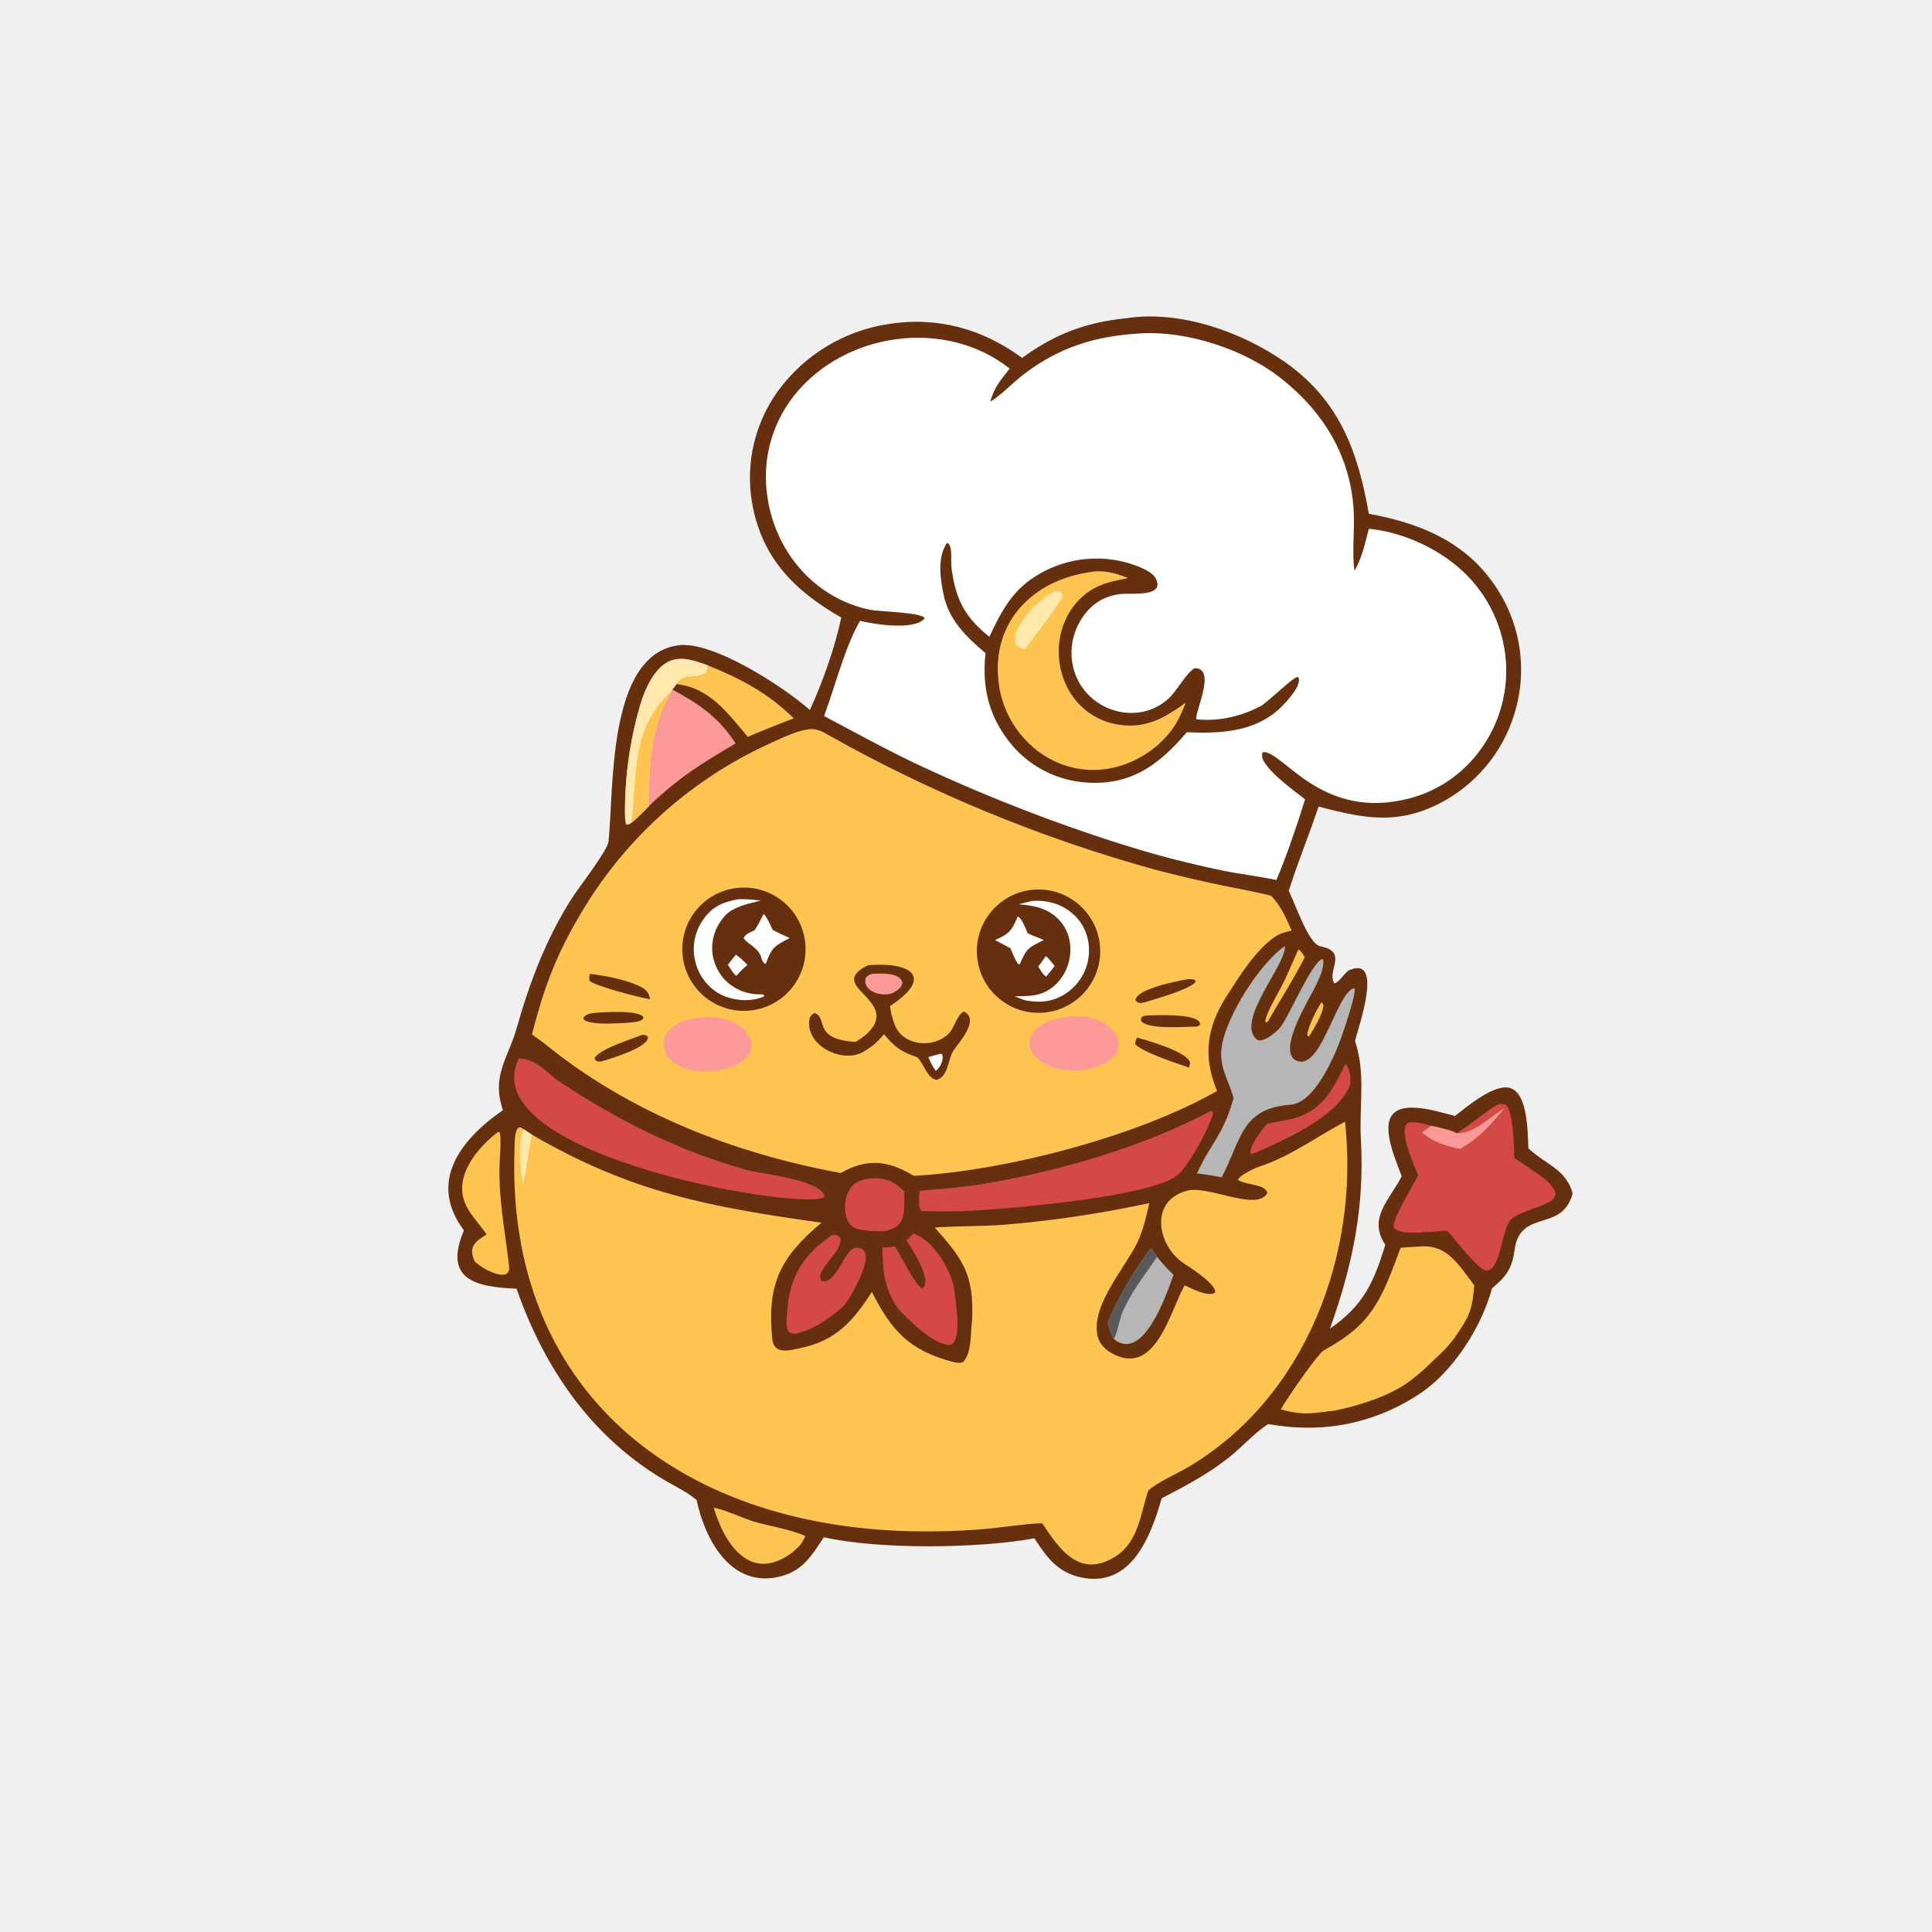
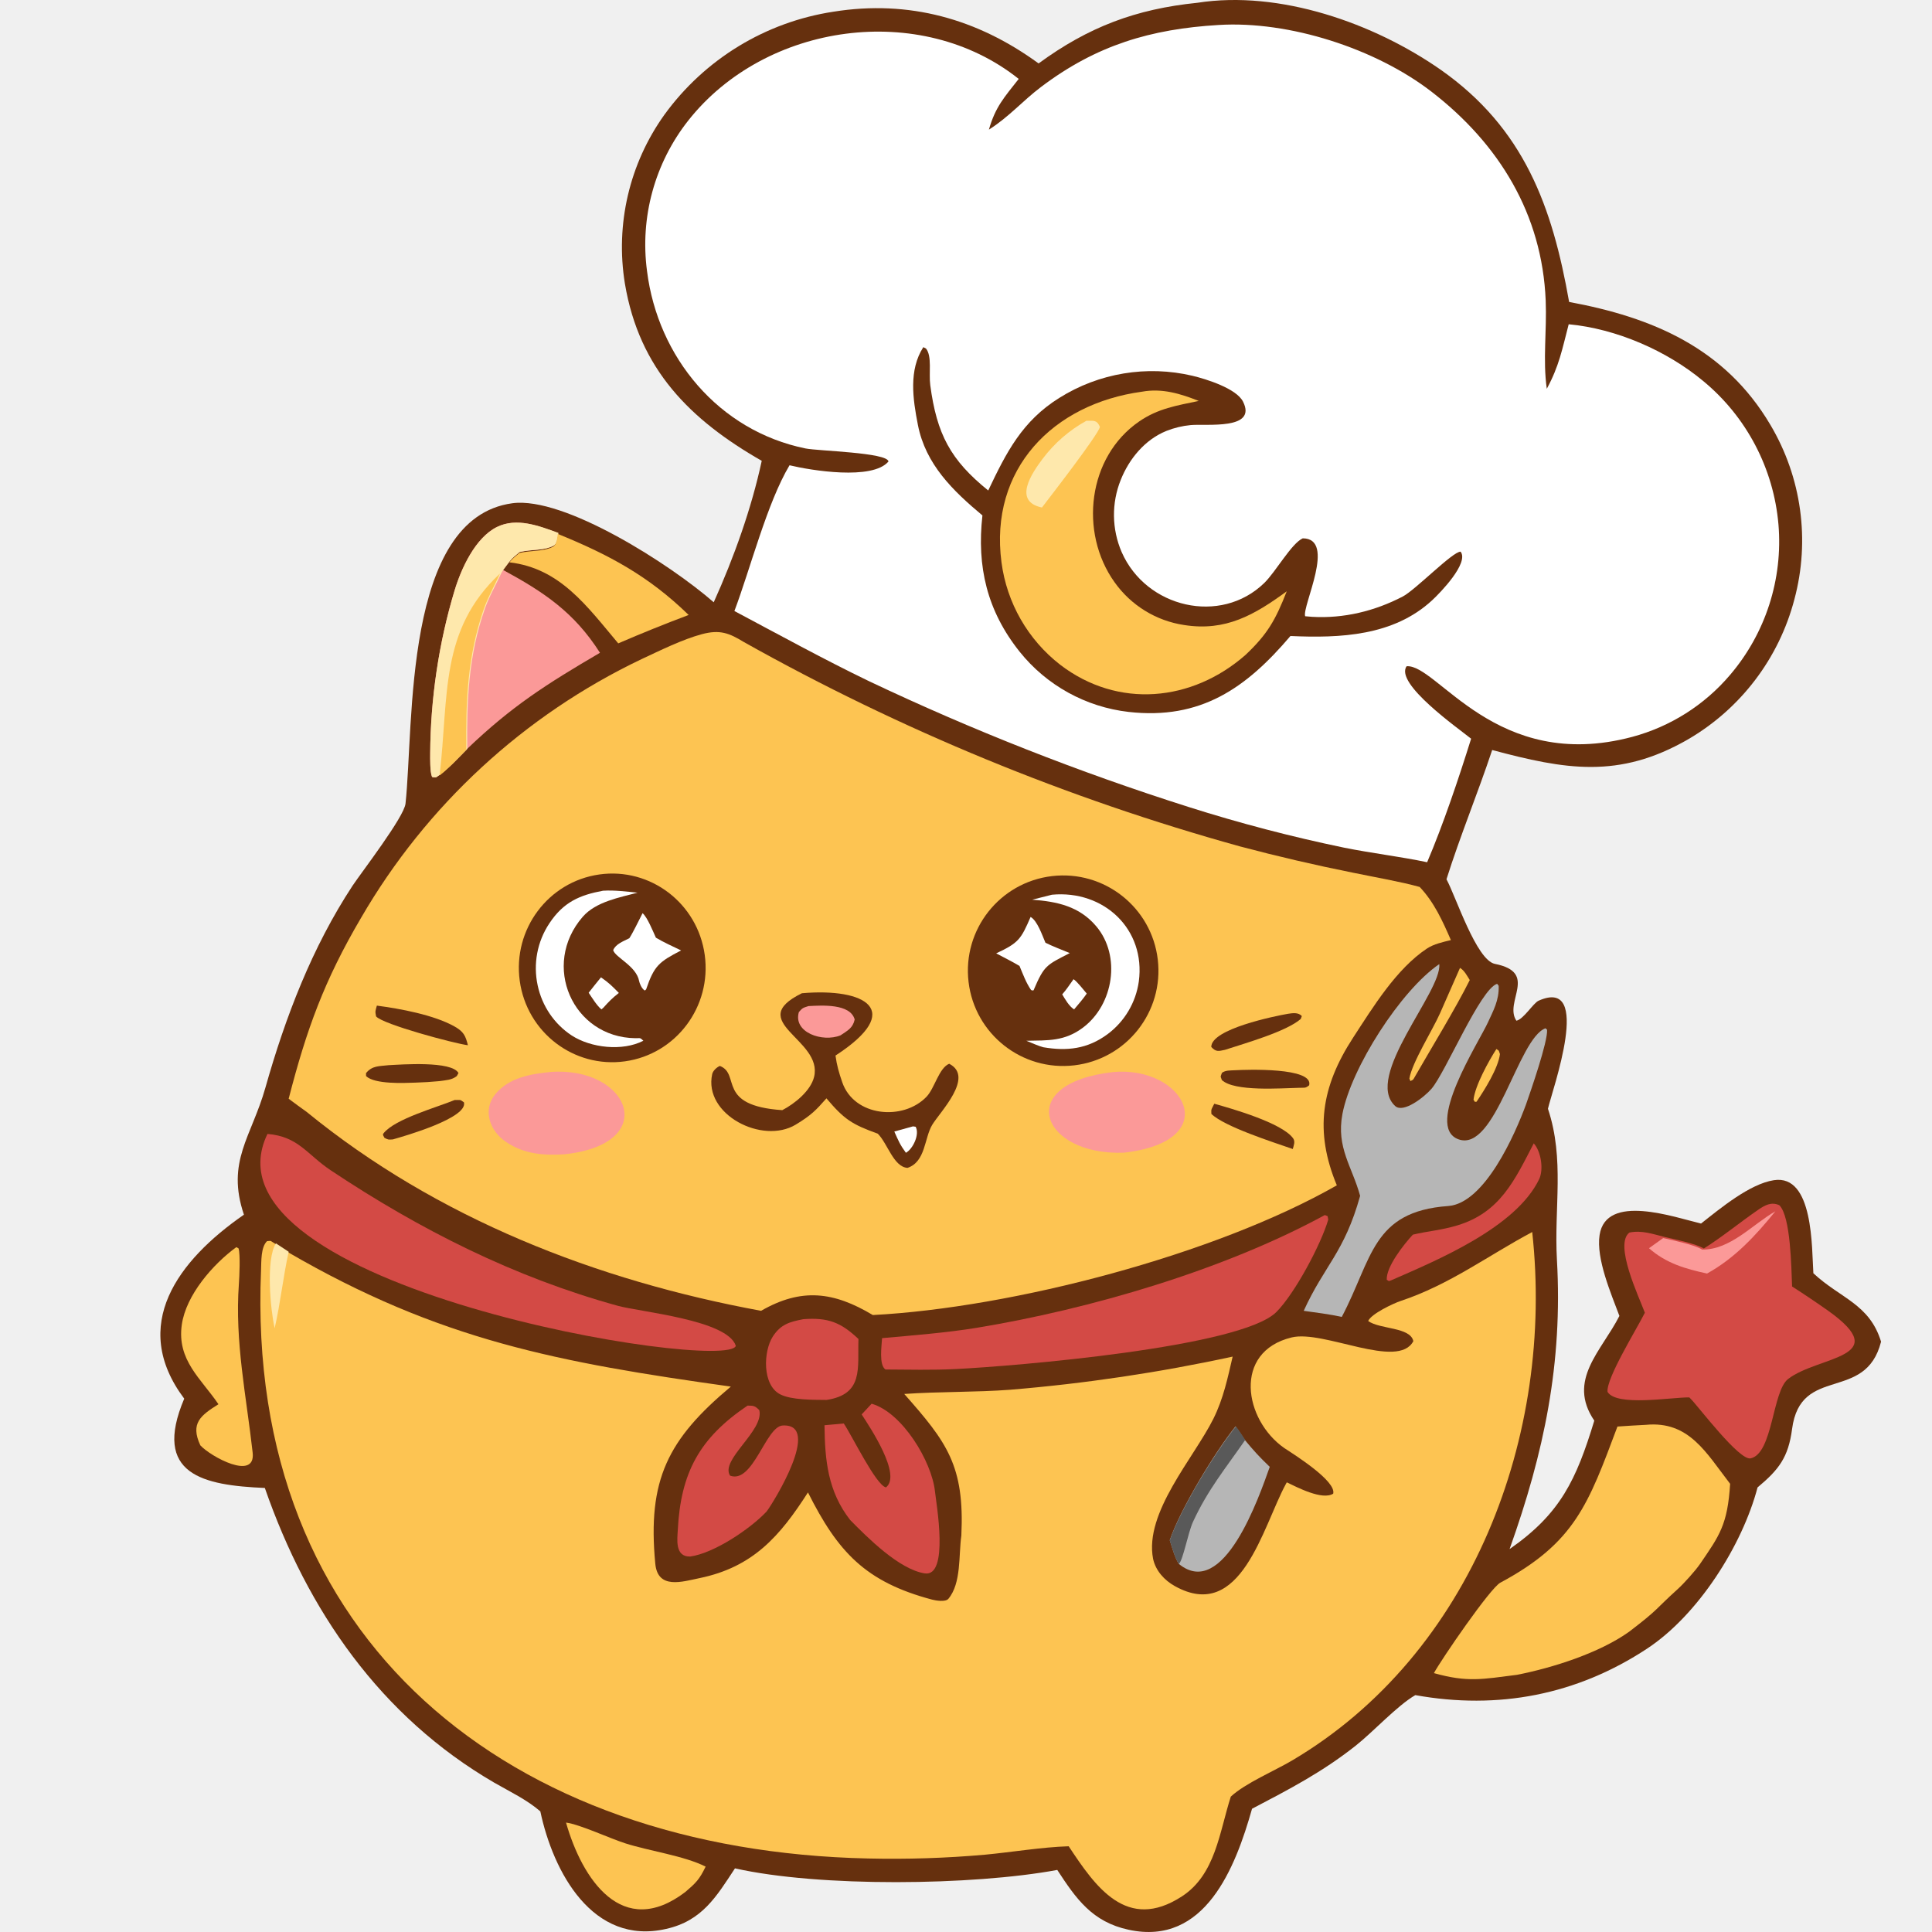
<svg xmlns="http://www.w3.org/2000/svg" width="1024" height="1024" viewBox="0 0 1024 1024" fill="none">
-   <path d="M596.778 168.696C625.316 164.245 657.887 175.776 680.893 191.786C710.037 212.174 719.718 239.443 725.519 272.305C754.271 277.62 779.48 288.197 795.233 314.886C806.023 333.068 809.021 354.834 803.548 375.256C798.202 395.73 784.901 413.222 766.6 423.845C742.702 437.581 724.099 434.228 698.873 427.482C693.861 442.512 687.799 457.181 683.043 472.243C686.287 478.211 693.409 500.284 699.815 501.547C715.011 504.545 702.877 514.658 707.243 521.22C709.67 520.821 713.104 515.117 714.95 514.297C733.884 505.89 719.67 545.218 718.187 551.715C724.034 569.268 720.267 585.923 721.296 604.007C723.335 639.857 716.862 670.704 704.899 704.213C722.564 691.932 727.993 680.195 734.24 659.734C724.698 645.677 736.756 635.626 742.933 623.467C740.032 615.714 734.821 603.634 736.067 595.469C738.301 580.832 761.991 589.301 771.211 591.474C777.918 586.188 788.05 577.764 796.409 576.461C810.232 574.306 809.529 600.091 810.11 608.691C819.494 617.431 829.569 619.322 833.553 632.389C828.184 653.62 805.681 640.217 802.737 662.619C801.444 672.454 798.154 676.705 790.781 682.858C785.491 702.952 770.205 727.026 752.566 738.66C728.183 754.743 700.925 759.953 672.251 754.79C665.842 758.524 657.794 767.414 651.51 772.374C639.972 781.481 628.624 787.376 615.703 794.144C609.953 814.512 599.4 841.76 572.994 836.059C560.344 833.338 554.782 825.338 548.248 815.335C518.976 820.758 465.827 821.365 436.627 814.784C430.204 824.546 425.264 832.971 412.782 835.753C387.326 841.592 373.666 816.079 369.215 795.052C364.585 791.02 358.601 788.186 353.232 785.097C313.865 762.194 288.611 725.621 273.804 683.049C252.59 682.13 234.695 678.528 245.887 652.12C226.8 626.682 243.756 604.198 266.562 588.409C260.338 569.952 269.185 561.444 273.988 544.463C280.929 519.932 290.144 495.833 304.206 474.441C307.477 469.553 322.025 450.697 322.527 446.037C325.484 418.556 321.68 347.155 359.507 342.021C377.511 339.578 414.359 363.269 429.27 376.315C436.233 360.885 442.353 343.824 445.897 327.326C421.192 313.193 403.475 295.675 398.503 265.943C395.159 245.438 400.059 224.442 412.136 207.535C426.091 188.246 447.205 175.366 470.743 171.783C496.864 167.607 520.633 174.257 541.778 189.702C559.049 177.058 575.441 170.865 596.778 168.696Z" fill="#66300E" />
-   <path d="M604.306 176.719C628.761 175.194 658.724 184.911 677.999 199.784C701.409 217.848 716.316 242.175 717.54 272.08C717.968 282.526 716.495 292.516 717.92 302.598C722.219 294.657 723.215 289.023 725.501 280.273C741.934 281.806 759.46 289.416 772.053 299.916C787.046 312.293 796.43 330.181 798.092 349.551C799.678 368.454 793.64 387.206 781.324 401.633C772.469 412.052 760.649 419.525 747.439 423.056C700.306 435.588 680.036 397.764 669.405 398.606C665.181 404.587 687.302 420.094 691.728 423.678C687.481 437.274 682.054 453.433 676.511 466.419C667.398 464.495 657.295 463.297 647.784 461.384C629.581 457.612 611.586 452.902 593.869 447.274C556.085 435.281 519.156 420.746 483.335 403.766C467.991 396.368 451.852 387.514 436.77 379.501C442.305 364.825 448.071 342.093 455.848 329.064C463.217 330.846 484.565 334.347 490.095 327.749C489.63 324.627 465.713 324.13 461.382 323.248C431.364 317.139 410.27 291.736 406.529 261.868C404.045 243.285 409.198 224.488 420.811 209.769C447.581 175.866 501.294 168.411 535.162 195.381C530.104 201.822 527.095 205.047 524.845 212.932C531.827 208.51 536.449 203.032 542.887 198.165C562.033 183.692 580.848 178.122 604.306 176.719Z" fill="white" />
-   <path d="M501.895 287.708L502.82 288.188C504.972 290.842 503.753 296.777 504.297 300.892C506.553 317.932 511.295 326.935 524.374 337.524C530.645 324.272 536.131 313.377 549.021 305.322C562.723 296.692 579.317 293.928 595.076 297.651C599.899 298.804 610.3 302.072 612.592 306.621C617.622 316.603 599.908 314.285 594.48 314.792C591.601 315.063 588.775 315.745 586.088 316.816C578.621 319.847 573.179 326.492 570.255 333.85C567.025 341.919 567.14 350.942 570.575 358.926C579.063 378.367 604.848 384.374 619.918 369.712C623.956 365.783 629.381 355.9 633.288 354.155C645.041 354.21 632.973 377.78 634.115 381.234C634.918 381.327 635.724 381.395 636.531 381.437C647.441 382.064 658.149 379.479 667.919 374.374C672.331 372.069 685.314 358.62 687.948 358.793C690.94 362.7 680.886 373.092 678.061 375.709C664.69 388.092 646.292 388.885 629.021 388.104C613.688 406.225 597.929 417.312 572.983 414.488C558.139 412.775 544.576 405.257 535.258 393.575C523.935 379.325 520.383 363.971 522.362 346.194C512.125 337.606 502.702 328.434 500.03 314.784C498.247 305.676 496.804 295.664 501.895 287.708Z" fill="#66300E" />
-   <path d="M578.231 303.177C585.197 301.922 591.579 303.872 597.908 306.386C590.223 308.002 583.799 308.981 577.207 313.502C559.297 325.786 556.296 351.94 568.623 369.191C574.336 377.254 583.096 382.632 592.871 384.079C607.292 386.336 617.236 380.587 628.498 372.384C624.605 382.251 621.917 387.127 614.21 394.4C595.575 410.731 569.831 413.158 549.79 397.868C538.548 389.183 531.201 376.402 529.355 362.317C525.079 329.988 547.252 307.361 578.231 303.177Z" fill="#FDC452" />
-   <path d="M558.704 313.465C561.338 313.48 562.319 313.103 563.402 315.652C562.6 318.643 546.481 339.788 543.293 344.033C533.111 341.845 539.799 331.937 543.49 326.919C547.528 321.43 552.754 316.79 558.704 313.465Z" fill="#FEE8AC" />
-   <path d="M281.956 548.226C288.135 524.22 294.275 507.228 307.031 485.531C329.635 446.524 363.505 415.263 404.195 395.852C410.519 392.902 418.376 389.008 425.061 387.209C431.411 385.5 434.607 386.842 439.73 389.964C493.974 420.397 551.69 444.176 611.629 460.787C624.506 464.203 637.484 467.225 650.545 469.849C657.441 471.277 667.361 473.007 673.784 474.817C678.783 480.09 681.745 486.638 684.597 493.235C681.861 493.894 678.649 494.602 676.305 496.161C665.697 503.215 657.653 516.415 650.755 527.002C639.622 544.088 637.288 559.53 645.084 578.236C602.883 602.334 532.81 620.665 484.333 623.199C470.826 615.109 459.637 613.657 445.626 621.731C388.678 611.268 333.294 589.668 288.185 552.784C286.178 551.397 283.945 549.685 281.956 548.226Z" fill="#FDC452" />
-   <path d="M546.613 471.686C564.543 469.567 580.795 482.389 582.906 500.32C585.017 518.252 572.188 534.498 554.255 536.601C536.334 538.703 520.101 525.883 517.991 507.963C515.881 490.043 528.693 473.804 546.613 471.686Z" fill="#66300E" />
-   <path d="M546.762 477.573C564.832 475.898 579.365 489.532 576.931 507.566C575.896 514.846 571.983 521.405 566.068 525.774C559.066 530.93 551.95 531.666 543.759 530.291C542.227 529.911 539.434 528.684 537.87 528.051C545.362 527.89 551.17 528.309 557.634 523.428C568.142 515.494 570.849 498.766 562.16 488.505C556.262 481.541 548.51 479.933 539.891 479.298L546.762 477.573Z" fill="white" />
-   <path d="M539.463 485.745C541.823 487.034 543.525 491.989 544.686 494.635C546.945 495.765 550.816 497.219 553.247 498.209C545.033 502.363 544.281 502.363 540.529 510.984L540.349 511.12L539.64 510.965C537.837 508.379 536.805 505.549 535.561 502.638C533.123 501.206 529.92 499.638 527.356 498.305C535.291 494.671 536.06 493.434 539.463 485.745Z" fill="white" />
-   <path d="M554.29 506.75C555.488 507.514 557.925 510.673 558.966 511.925C557.648 513.894 556.002 515.782 554.487 517.619C552.681 516.454 551.368 514.043 550.287 512.214C551.727 510.554 553.026 508.566 554.29 506.75Z" fill="white" />
-   <path d="M389.754 470.741C407.643 468.229 424.177 480.71 426.662 498.603C429.148 516.496 416.643 533.011 398.746 535.47C380.886 537.924 364.414 525.45 361.934 507.595C359.453 489.74 371.902 473.249 389.754 470.741Z" fill="#66300E" />
-   <path d="M391.206 476.634C395.136 476.39 399.317 476.923 403.262 477.303C397.032 478.946 388.712 480.361 384.092 485.562C369.468 502.024 380.541 526.754 402.505 527.04C404.332 527.063 404.049 526.743 405.302 527.909C398.019 531.574 386.98 530.384 380.223 526.09C374.159 522.192 369.891 516.047 368.355 509.004C366.726 501.674 368.203 493.998 372.436 487.796C377.375 480.489 383.07 478.117 391.206 476.634Z" fill="white" />
-   <path d="M404.744 484.47C406.454 485.847 408.451 490.603 409.525 492.839C412.08 494.327 415.819 495.928 418.582 497.199C410.629 501.129 408.92 502.399 406.013 510.52L405.555 510.901C404.398 510.31 403.638 508.337 403.521 507.719C402.532 502.503 394.939 499.622 394.192 497.113C395.08 495.007 397.849 494.076 399.998 493.027C401.375 490.997 403.501 486.78 404.744 484.47Z" fill="white" />
-   <path d="M390.035 506.002C392.877 508.027 393.755 508.966 396.172 511.449C393.72 513.428 392.867 514.361 390.826 516.637L390.186 517.199C388.615 515.9 386.989 513.167 385.797 511.386C387.156 509.588 388.632 507.776 390.035 506.002Z" fill="white" />
-   <path d="M460.082 511.584C481.96 509.661 495.8 517.45 471.675 533.266C472.129 536.659 472.858 539.178 473.992 542.506C478.063 554.546 494.997 556.075 503.062 547.602C505.9 544.62 507.322 537.625 510.891 536.115C519.739 540.696 507.694 552.889 505.025 557.383C502.281 562.002 502.793 570.21 496.518 572.338C491.68 572.014 489.629 563.777 486.255 560.439C477.316 557.181 474.709 555.483 468.553 548.148C464.973 552.243 463.321 554.029 457.921 557.311C446.463 564.273 426.087 553.804 429.145 539.723C429.382 538.63 430.587 537.397 431.786 536.871C439.116 539.724 430.371 550.696 453.328 552.256C457.638 549.999 463.109 545.537 464.287 540.711C467.49 527.594 440.078 521.519 460.082 511.584Z" fill="#66300E" />
-   <path d="M462.253 516.165C466.924 515.925 476.803 515.243 478.338 520.796C477.688 523.753 475.927 524.575 473.41 526.262C467.11 528.781 456.832 525.252 458.914 518.228C460.269 516.709 460.261 516.82 462.253 516.165Z" fill="#FB9998" />
-   <path d="M498.306 558.523L499.19 558.654C500.619 561.217 498.301 566.184 495.932 567.502C493.927 564.714 493.433 563.412 492.048 560.28L498.306 558.523Z" fill="white" />
-   <path d="M567.819 538.685C592.857 536.276 606.907 563.328 571.62 567.401C543.03 568.492 533.05 542.774 567.819 538.685Z" fill="#FB9998" />
-   <path d="M372.861 539.2C399.866 537.159 410.861 564.07 377.668 567.674C370.511 568.133 363.813 567.629 357.671 563.419C352.147 559.723 349.424 552.394 354.029 546.807C358.698 541.142 366.012 539.909 372.861 539.2Z" fill="#FB9998" />
-   <path d="M312.782 516.165C320.838 517.188 332.74 519.309 339.915 523.225C343.084 524.954 343.771 526.316 344.604 529.588C339.819 528.988 314.888 522.523 312.503 519.813C312.108 518.028 312.291 517.898 312.782 516.165Z" fill="#66300E" />
-   <path d="M628.844 519.145C630.509 518.908 632.493 518.599 633.752 519.907L633.355 520.894C628.178 525.165 613.706 529.055 606.64 531.259C604.437 531.692 603.532 532.045 601.842 530.285C601.794 524.231 624.311 519.901 628.844 519.145Z" fill="#66300E" />
-   <path d="M602.749 549.958C608.595 551.603 626.441 556.664 630.305 562.103C631.11 563.236 630.518 564.569 630.182 565.848C623.334 563.463 606.305 558.002 601.735 553.536C601.601 551.622 601.803 551.959 602.749 549.958Z" fill="#66300E" />
-   <path d="M609.703 538.191C613.638 537.973 637.56 537.146 635.905 543.307C634.431 544.431 634.406 544.047 632.125 544.161C625.981 544.285 609.524 545.523 605.081 541.517C604.532 539.917 604.544 540.709 605.116 539.06C606.437 538.149 608.026 538.289 609.703 538.191Z" fill="#66300E" />
-   <path d="M317.05 536.696C321.539 536.477 338.81 535.228 341.136 539.268L340.558 540.265C338.79 541.59 336.88 541.591 334.622 541.918C331.839 542.175 329.049 542.342 326.255 542.416C322.34 542.554 312.242 542.998 309.297 540.269L309.285 539.298C311.399 536.824 313.769 537.059 317.05 536.696Z" fill="#66300E" />
-   <path d="M340.071 548.557C342.343 548.586 341.748 548.251 343.317 549.384C344.736 554.955 322.701 561.422 318.608 562.612C317.012 562.708 317.097 562.785 315.695 562.057C315.372 561.378 314.972 560.971 315.318 560.505C319.172 555.316 334.141 551.111 340.071 548.557Z" fill="#66300E" />
-   <path d="M627.911 681.232C631.583 682.99 640.205 687.521 643.974 685.165C645.161 680.85 630.692 671.743 627.061 669.361C613.109 659.649 609.124 635.989 629.604 631.013C640.689 628.319 666.475 642.332 671.73 632.301C670.688 627.367 660.134 628.252 656.094 625.326C657.098 622.861 664.8 619.221 667.343 618.375C684.257 612.75 697.594 602.65 712.89 594.488C720.597 664.762 692.183 740.68 629.742 777.626C623.645 781.234 613.569 785.471 608.531 790.142C604.566 802.46 603.259 817.114 591.622 824.7C572.463 837.189 561.589 821.245 552.397 807.346C543.056 807.643 532.876 809.377 523.401 810.272C509.967 811.458 496.477 811.897 482.994 811.585C359.126 808.908 267.301 736.577 272.755 607.731C272.88 604.793 272.638 599.74 274.842 597.641C276.63 597.508 275.713 597.424 277.633 598.54L281.977 601.413C334.586 632.064 375.84 639.691 435.423 648.052C413.606 666.332 406.5 680.327 409.261 709.431C410.117 718.448 418.619 715.655 424.558 714.431C443.142 710.601 452.423 699.859 462.125 684.725C472.454 705.319 481.979 715.724 505.077 721.866C506.369 722.209 509.743 722.793 510.748 721.588C515.287 716.15 514.257 706.457 515.23 699.69C516.376 675.465 510.236 667.32 495.462 650.604C507.689 649.756 520.184 650.046 532.135 649.144C558.036 647.005 583.768 643.169 609.166 637.662C607.469 644.973 605.981 652.203 602.5 659.198C595.733 672.797 578.508 691.72 581.618 707.735C582.519 711.903 585.559 715.186 589.155 717.191C612.092 729.983 619.564 696.627 627.546 681.898L627.911 681.232Z" fill="#FDC452" />
-   <path d="M277.209 627.551L277.127 627.186C275.79 621.176 274.148 604.017 277.633 598.54L281.977 601.413C280.055 610.189 279.187 618.853 277.209 627.551Z" fill="#FEE8AC" />
-   <path d="M752.246 660.71C767.16 659.286 773.074 670.44 781.366 681.207C780.5 695.5 777.614 699.273 771 709C769.286 711.52 765.269 715.952 763.295 717.743C755.037 725.237 757 724.5 746.379 732.648C736.077 740.023 719.992 745.156 707.593 747.603C695.628 749.116 690.557 750.301 678.85 747.008C681.467 742.175 698.314 717.476 701.834 715.578C727.699 701.63 732.263 688.351 742.373 661.307C745.58 661.047 749.015 660.904 752.246 660.71Z" fill="#FDC452" />
-   <path d="M772.061 600.654C778.588 596.536 784.52 591.599 790.87 587.23C793.225 585.61 795.427 584.353 798.229 585.614C802.208 589.528 802.392 607.448 802.659 613.828C806.903 616.554 811.088 619.374 815.209 622.285C838.243 638.749 811.733 637.88 801.287 645.938C795.769 650.194 796.032 671.87 788.27 673.503C784.337 674.33 770.315 655.689 767.542 652.865L767.02 652.339C760.759 652.279 741.712 655.604 738.666 650.4C738.26 645.579 748.599 628.96 751.614 622.945C749.525 617.316 740.847 599.201 746.259 595.107C750.617 594.238 754.237 595.606 758.616 596.678C761.947 597.45 769.426 598.99 772.061 600.654Z" fill="#D34A45" />
-   <path d="M772.061 600.654C781.795 600.808 789.416 591.989 797.388 587.413C790.487 595.906 783.375 603.644 773.766 608.954C766.247 607.343 759.561 605.372 753.708 600.195L758.616 596.678C761.947 597.45 769.426 598.99 772.061 600.654Z" fill="#FB9998" />
-   <path d="M681.006 501.457C681.99 510.984 654.915 540.645 665.86 550.766C668.672 553.366 675.882 547.653 678.339 544.766C683.16 539.102 695.109 510.062 700.886 508.297L701.412 508.996C701.6 514.029 699.524 517.697 697.74 521.667C694.623 528.604 675.782 557.896 687.55 562.311C700.328 567.105 707.991 527.242 717.492 523.749L718.039 524.252C718.321 528.411 712.432 545.49 710.83 550.139C707.06 560.559 696.622 584.595 684.059 585.511C657.858 587.422 658.046 603.901 647.508 624.046C643.317 623.096 638.72 622.536 634.44 621.924C641.522 606.159 648.399 601.71 653.815 581.98C651.078 571.806 645.564 565.257 647.726 553.578C650.698 537.522 667.844 510.524 681.006 501.457Z" fill="#B6B6B6" />
-   <path d="M641.69 588.822L642.656 589.211L642.878 590.398C640.349 598.947 631.263 615.759 624.829 622.161C612.548 634.382 533.391 640.809 513.084 641.806C504.947 642.206 496.746 642.007 488.6 641.96C486.262 640.404 487.273 633.794 487.415 631.173C497.902 630.248 510.142 629.286 520.453 627.608C559.81 621.205 606.441 607.777 641.69 588.822Z" fill="#D34A45" />
-   <path d="M274.977 560.977C285.742 561.882 288.579 568.015 296.899 573.529C327.732 593.965 360.39 610.367 396.236 620.188C404.126 622.35 434.23 625.042 437.074 633.986C434.079 643.409 249.218 613.767 274.977 560.977Z" fill="#D34A45" />
-   <path d="M334.685 436.006C332.936 437.154 333.823 436.988 332.045 436.943C331.964 436.831 331.882 436.718 331.801 436.606C331.179 434.901 331.233 430.554 331.244 428.756C331.355 409.938 334.206 390.623 339.647 372.612C341.95 364.986 346.794 354.396 354.248 350.712C361.071 347.341 368.754 350.328 375.391 352.764C375.159 354.229 375.001 356.505 373.74 357.159C370.34 358.922 366.412 358.332 362.044 359.336C360.849 360.347 359.53 361.339 358.592 362.571L356.393 365.501C370.544 373.16 380.995 380.136 389.872 394.055C371.291 404.929 359.482 412.403 344.006 427.177C341.161 430.048 337.848 433.603 334.685 436.006Z" fill="#FB9998" />
-   <path d="M334.685 436.006C332.936 437.154 333.823 436.988 332.045 436.943C331.964 436.831 331.882 436.718 331.801 436.606C331.179 434.901 331.233 430.554 331.244 428.756C331.355 409.938 334.206 390.623 339.647 372.612C341.95 364.986 346.794 354.396 354.248 350.712C361.071 347.341 368.754 350.328 375.391 352.764C375.159 354.229 375.001 356.505 373.74 357.159C370.34 358.922 366.412 358.332 362.044 359.336C360.849 360.347 359.53 361.339 358.592 362.571L356.393 365.501L355.768 366.507C353.867 370.686 351.552 374.62 350.049 378.915C344.398 395.056 343.814 410.461 344.006 427.177C341.161 430.048 337.848 433.603 334.685 436.006Z" fill="#FEE8AC" />
-   <path d="M334.685 436.006C337.935 408.712 334.571 385.96 355.768 366.507C353.867 370.686 351.552 374.62 350.049 378.915C344.398 395.056 343.814 410.461 344.006 427.177C341.161 430.048 337.848 433.603 334.685 436.006Z" fill="#FDC452" />
-   <path d="M483.981 653.781C494.605 656.846 504.747 673.914 505.853 684.315C506.305 688.565 510.816 714.234 502.289 712.876C493.471 711.471 482.66 700.525 476.544 694.253C468.878 684.316 467.836 673.495 467.706 661.279L474.362 660.663C477.169 664.821 485.473 682.143 488.925 682.928C494.454 678.604 483.41 661.975 480.541 657.513L483.981 653.781Z" fill="#D34A45" />
-   <path d="M441.307 654.431C443.489 654.421 443.946 654.564 445.389 656.005C447.171 663.119 431.668 673.276 435.22 678.799C443.225 681.77 447.638 661.681 453.514 661.353C467.385 660.577 450.303 688.177 447.952 691.261C442.343 697.237 429.785 705.756 421.345 706.944C415.946 707.1 416.875 700.803 417.023 697.831C418.028 677.715 424.639 665.671 441.307 654.431Z" fill="#D34A45" />
-   <path d="M264.138 599.862L264.909 600.308C265.565 602.459 265.193 610.23 265.019 612.646C263.561 632.589 267.617 651.47 269.811 671.03C270.926 680.969 255.156 672.396 251.612 668.511C248.032 660.834 251.774 658.127 257.91 654.274C251.943 645.46 243.422 639.085 245.162 626.761C246.62 616.438 256.022 605.767 264.138 599.862Z" fill="#FDC452" />
-   <path d="M610.069 661.456C611.167 662.916 612.263 664.661 613.28 666.199C616.376 669.974 618.455 672.265 621.988 675.648C618.334 685.961 605.894 722.593 590.275 709.637C588.788 707.083 588.052 704.196 587.152 701.356C590.788 690.48 602.938 670.398 610.069 661.456Z" fill="#B6B6B6" />
-   <path d="M610.069 661.456C611.167 662.916 612.263 664.661 613.28 666.199C606.509 676.102 600.392 683.497 595.204 694.835C593.479 698.604 591.772 708.265 590.275 709.637C588.788 707.083 588.052 704.196 587.152 701.356C590.788 690.48 602.938 670.398 610.069 661.456Z" fill="#595959" />
-   <path d="M375.391 352.764C393.1 359.927 406.847 367.252 420.771 380.747C412.552 383.825 404.408 387.096 396.343 390.556C385.421 377.625 376.144 364.598 358.592 362.571C359.53 361.339 360.849 360.347 362.044 359.336C366.412 358.332 370.34 358.922 373.74 357.159C375.001 356.505 375.159 354.229 375.391 352.764Z" fill="#FDC452" />
-   <path d="M460.551 624.616C468.948 623.966 473.357 625.701 479.323 631.479C478.989 641.526 481.178 650.593 468.473 652.579C464.059 652.528 456.528 652.643 452.694 650.63C446.55 647.404 446.961 635.763 450.182 630.645C452.861 626.389 455.924 625.534 460.551 624.616Z" fill="#D34A45" />
-   <path d="M378.34 799.165C383.23 799.811 393.462 804.544 398.978 806.276C407.443 808.935 419.361 810.506 426.902 814.228C424.698 818.727 423.484 819.829 419.794 822.946C397.913 839.287 383.963 818.561 378.34 799.165Z" fill="#FDC452" />
-   <path d="M713.156 563.886C715.674 566.7 716.6 572.962 715.002 576.337C707.053 593.12 680.132 604.441 664.163 611.509L663.481 611.725L662.768 611.26C662.525 606.747 668.703 598.878 671.706 595.601C676.963 594.322 681.399 594.096 687.067 592.347C701.649 587.846 706.637 576.647 713.156 563.886Z" fill="#D34A45" />
-   <path d="M688.194 503.19C689.729 504.104 690.586 505.812 691.578 507.359C686.726 517.011 677.685 531.566 672.074 541.252C671.636 541.754 671.953 541.449 670.976 541.984L670.615 541.11C671.58 535.558 678.621 524.593 681.258 518.743C683.541 513.678 685.934 508.284 688.194 503.19Z" fill="#FDC452" />
-   <path d="M700.32 531.265C701.423 532.05 700.955 531.562 701.476 532.979C700.951 537.743 696.452 545.243 693.837 549.257L693.306 549.299L692.848 548.587C693.326 543.817 697.787 535.377 700.32 531.265Z" fill="#FDC452" />
+   <path d="M634.643 1.474C678.318 -5.337 728.164 12.309 763.372 36.812C807.973 68.015 822.789 109.747 831.667 160.04C875.669 168.175 914.248 184.361 938.356 225.207C954.869 253.034 959.457 286.345 951.081 317.599C942.899 348.933 922.544 375.704 894.536 391.961C857.963 412.983 829.493 407.852 790.888 397.527C783.218 420.53 773.941 442.98 766.662 466.031C771.627 475.164 782.525 508.945 792.33 510.878C815.585 515.467 797.016 530.944 803.697 540.987C807.412 540.376 812.667 531.646 815.492 530.391C844.468 517.525 822.715 577.714 820.446 587.657C829.394 614.52 823.629 640.01 825.204 667.686C828.324 722.552 818.418 769.761 800.11 821.044C827.144 802.249 835.453 784.286 845.013 752.972C830.41 731.459 848.864 716.077 858.317 697.468C853.877 685.603 845.902 667.115 847.809 654.619C851.228 632.218 887.483 645.18 901.593 648.505C911.857 640.415 927.363 627.523 940.155 625.529C961.31 622.231 960.234 661.693 961.123 674.854C975.484 688.23 990.903 691.124 997 711.123C988.783 743.615 954.345 723.103 949.84 757.387C947.861 772.439 942.826 778.945 931.542 788.362C923.446 819.115 900.053 855.957 873.059 873.763C835.743 898.376 794.028 906.35 750.146 898.448C740.338 904.163 728.021 917.769 718.404 925.359C700.747 939.297 683.38 948.319 663.606 958.677C654.806 989.848 638.656 1031.55 598.245 1022.82C578.885 1018.66 570.373 1006.42 560.374 991.108C515.576 999.408 434.238 1000.34 389.551 990.265C379.721 1005.2 372.161 1018.1 353.059 1022.36C314.101 1031.29 293.196 992.246 286.385 960.066C279.299 953.896 270.141 949.559 261.925 944.831C201.678 909.78 163.03 853.808 140.369 788.654C107.904 787.248 80.517 781.735 97.645 741.319C68.434 702.389 94.385 667.978 129.286 643.814C119.76 615.568 133.3 602.546 140.651 576.558C151.273 539.015 165.375 502.134 186.896 469.395C191.902 461.914 214.166 433.056 214.934 425.924C219.459 383.867 213.638 274.593 271.528 266.736C299.081 262.997 355.472 299.254 378.292 319.22C388.948 295.606 398.314 269.495 403.738 244.246C365.929 222.616 338.816 195.806 331.207 150.304C326.089 118.922 333.588 86.79 352.07 60.915C373.427 31.394 405.739 11.682 441.762 6.199C481.737 -0.192 518.112 9.985 550.472 33.623C576.904 14.272 601.99 4.794 634.643 1.474Z" fill="#66300E" />
+   <path d="M645.833 13.241C683.287 10.905 729.175 25.789 758.695 48.571C794.548 76.242 817.378 113.505 819.252 159.314C819.908 175.315 817.652 190.617 819.834 206.061C826.418 193.897 827.944 185.267 831.445 171.864C856.612 174.212 883.453 185.869 902.74 201.952C925.702 220.911 940.073 248.312 942.619 277.983C945.048 306.938 935.8 335.662 916.938 357.761C903.377 373.721 885.274 385.168 865.043 390.577C792.858 409.773 761.815 351.835 745.533 353.125C739.064 362.286 772.943 386.04 779.721 391.53C773.217 412.356 764.905 437.108 756.416 457C742.459 454.053 726.987 452.218 712.42 449.287C684.542 443.51 656.983 436.295 629.849 427.674C571.983 409.303 515.425 387.039 460.565 361.029C437.066 349.697 412.349 336.134 389.25 323.86C397.727 301.379 406.558 266.559 418.468 246.601C429.754 249.331 462.449 254.694 470.918 244.587C470.206 239.805 433.577 239.043 426.944 237.692C380.971 228.334 348.665 189.422 342.936 143.671C339.132 115.206 347.024 86.413 364.809 63.866C405.808 11.934 488.069 0.515 539.939 41.827C532.192 51.693 527.584 56.633 524.138 68.711C534.831 61.938 541.91 53.547 551.77 46.091C581.092 23.922 609.907 15.39 645.833 13.241Z" fill="white" />
+   <path d="M489.377 184L490.793 184.732C494.087 188.779 492.221 197.83 493.053 204.105C496.506 230.09 503.765 243.819 523.784 259.967C533.383 239.758 541.78 223.144 561.51 210.86C582.483 197.7 607.882 193.485 632.004 199.163C639.386 200.921 655.306 205.904 658.814 212.841C666.514 228.063 639.4 224.529 631.091 225.302C626.685 225.715 622.359 226.755 618.246 228.388C606.817 233.01 598.487 243.144 594.012 254.364C589.068 266.669 589.244 280.429 594.501 292.604C607.494 322.25 646.961 331.411 670.028 309.052C676.209 303.06 684.513 287.989 690.493 285.328C708.482 285.412 690.011 321.355 691.759 326.622C692.988 326.764 694.221 326.868 695.457 326.932C712.156 327.888 728.546 323.946 743.501 316.161C750.254 312.646 770.126 292.137 774.158 292.401C778.737 298.359 763.348 314.206 759.024 318.197C738.558 337.08 710.397 338.29 683.961 337.099C660.492 364.732 636.371 381.639 598.187 377.333C575.466 374.721 554.706 363.256 540.444 345.442C523.112 323.711 517.675 300.297 520.704 273.188C505.035 260.092 490.612 246.105 486.522 225.289C483.793 211.4 481.584 196.132 489.377 184Z" fill="#66300E" />
+   <path d="M605.342 207.598C615.965 205.679 625.698 208.661 635.35 212.504C623.63 214.975 613.833 216.472 603.78 223.383C576.467 242.164 571.891 282.149 590.69 308.523C599.402 320.85 612.761 329.072 627.668 331.284C649.661 334.735 664.825 325.945 682 313.404C676.063 328.489 671.964 335.944 660.211 347.063C631.792 372.031 592.532 375.741 561.969 352.365C544.825 339.087 533.621 319.547 530.805 298.014C524.285 248.588 558.099 213.995 605.342 207.598Z" fill="#FDC452" />
+   <path d="M575.816 223.018C579.844 223.04 581.344 222.473 583 226.307C581.774 230.807 557.124 262.614 552.248 269C536.678 265.709 546.905 250.804 552.55 243.256C558.725 234.999 566.717 228.019 575.816 223.018Z" fill="#FEE8AC" />
+   <path d="M153 582.358C162.453 545.65 171.847 519.667 191.362 486.49C225.944 426.844 277.762 379.042 340.013 349.361C349.688 344.85 361.709 338.896 371.936 336.145C381.651 333.532 386.541 335.584 394.378 340.357C477.366 386.893 565.666 423.254 657.366 448.654C677.067 453.877 696.922 458.498 716.904 462.511C727.454 464.694 742.631 467.34 752.457 470.107C760.105 478.17 764.637 488.183 769 498.27C764.814 499.278 759.9 500.361 756.314 502.745C740.085 513.531 727.778 533.715 717.225 549.904C700.193 576.03 696.622 599.643 708.549 628.247C643.986 665.095 536.781 693.125 462.616 697C441.952 684.629 424.834 682.409 403.399 694.755C316.274 678.756 231.542 645.727 162.53 589.328C159.459 587.207 156.043 584.589 153 582.358Z" fill="#FDC452" />
+   <path d="M557.574 464.354C585.277 461.08 610.387 480.891 613.649 508.595C616.91 536.301 597.089 561.402 569.381 564.651C541.692 567.899 516.611 548.091 513.351 520.404C510.091 492.717 529.886 467.626 557.574 464.354Z" fill="#66300E" />
+   <path d="M557.566 474.214C585.134 471.645 607.306 492.555 603.593 520.214C602.014 531.38 596.044 541.439 587.02 548.14C576.337 556.048 565.481 557.177 552.984 555.068C550.647 554.485 546.386 552.603 544 551.632C555.43 551.385 564.291 552.028 574.152 544.542C590.184 532.373 594.314 506.718 581.057 490.98C572.059 480.299 560.233 477.833 547.083 476.859L557.566 474.214Z" fill="white" />
+   <path d="M546.237 486C549.792 487.981 552.356 495.597 554.104 499.663C557.507 501.4 563.338 503.635 567 505.157C554.627 511.541 553.494 511.541 547.843 524.791L547.572 525L546.504 524.762C543.788 520.787 542.233 516.438 540.359 511.964C536.687 509.763 531.862 507.353 528 505.304C539.953 499.719 541.111 497.818 546.237 486Z" fill="white" />
+   <path d="M568.996 519C570.79 520.125 574.441 524.775 576 526.618C574.026 529.516 571.56 532.296 569.291 535C566.586 533.285 564.619 529.736 563 527.043C565.157 524.6 567.103 521.673 568.996 519Z" fill="white" />
+   <path d="M317.617 463.492C344.714 459.649 369.759 478.745 373.523 506.121C377.289 533.498 358.347 558.766 331.238 562.529C304.184 566.283 279.234 547.198 275.477 519.879C271.719 492.561 290.576 467.329 317.617 463.492Z" fill="#66300E" />
+   <path d="M319.628 472.096C325.586 471.717 331.926 472.544 337.907 473.133C328.461 475.681 315.846 477.876 308.842 485.942C286.669 511.473 303.458 549.827 336.759 550.271C339.529 550.306 339.1 549.81 341 551.618C329.958 557.303 313.22 555.457 302.975 548.797C293.781 542.752 287.31 533.222 284.981 522.299C282.511 510.93 284.751 499.026 291.169 489.407C298.657 478.074 307.292 474.396 319.628 472.096Z" fill="white" />
+   <path d="M340.575 484C343.099 486.136 346.046 493.514 347.632 496.982C351.403 499.29 356.922 501.774 361 503.745C349.261 509.842 346.739 511.812 342.448 524.409L341.772 525C340.064 524.083 338.942 521.023 338.77 520.064C337.31 511.973 326.103 507.504 325 503.612C326.311 500.345 330.398 498.901 333.57 497.274C335.602 494.125 338.74 487.583 340.575 484Z" fill="white" />
+   <path d="M318.536 518C322.919 521.074 324.273 522.5 328 526.27C324.219 529.275 322.903 530.691 319.756 534.147L318.769 535C316.346 533.028 313.838 528.878 312 526.174C314.096 523.444 316.372 520.693 318.536 518Z" fill="white" />
+   <path d="M425.014 526.438C458.632 523.508 479.899 535.375 442.828 559.471C443.525 564.641 444.646 568.479 446.388 573.549C452.644 591.893 478.665 594.222 491.058 581.313C495.419 576.77 497.604 566.113 503.088 563.812C516.684 570.791 498.176 589.368 494.074 596.215C489.858 603.252 490.645 615.758 481.002 619C473.568 618.506 470.416 605.957 465.232 600.871C451.496 595.907 447.49 593.32 438.03 582.145C432.529 588.384 429.991 591.105 421.693 596.105C404.086 606.712 372.776 590.762 377.475 569.309C377.839 567.644 379.691 565.765 381.533 564.964C392.797 569.311 379.359 586.027 414.635 588.404C421.258 584.965 429.665 578.167 431.475 570.814C436.397 550.83 394.275 541.574 425.014 526.438Z" fill="#66300E" />
+   <path d="M428.502 533.245C435.616 532.877 450.662 531.829 453 540.358C452.01 544.9 449.328 546.162 445.495 548.753C435.9 552.622 420.246 547.202 423.417 536.414C425.481 534.081 425.468 534.251 428.502 533.245Z" fill="#FB9998" />
+   <path d="M483.906 597L485.305 597.204C487.567 601.2 483.898 608.945 480.148 611C476.974 606.653 476.192 604.623 474 599.74L483.906 597Z" fill="white" />
+   <path d="M589.81 568.225C628.053 564.641 649.513 604.89 595.616 610.95C551.948 612.573 536.705 574.309 589.81 568.225Z" fill="#FB9998" />
+   <path d="M291.758 568.169C333.547 565.042 350.562 606.267 299.196 611.788C288.121 612.491 277.756 611.719 268.251 605.27C259.703 599.608 255.489 588.381 262.616 579.822C269.841 571.144 281.159 569.255 291.758 568.169Z" fill="#FB9998" />
+   <path d="M199.749 533C211.964 534.6 230.011 537.919 240.89 544.045C245.695 546.75 246.737 548.881 248 554C240.745 553.061 202.942 542.947 199.326 538.707C198.727 535.915 199.004 535.711 199.749 533Z" fill="#66300E" />
+   <path d="M682.617 537.334C685.122 536.96 688.106 536.472 690 538.536L689.403 540.093C681.615 546.83 659.846 552.967 649.217 556.444C645.904 557.127 644.542 557.684 642 554.907C641.928 545.357 675.799 538.526 682.617 537.334Z" fill="#66300E" />
+   <path d="M643.595 585C652.461 587.485 679.528 595.129 685.388 603.344C686.609 605.055 685.711 607.068 685.201 609C674.815 605.398 648.988 597.15 642.057 590.404C641.853 587.513 642.16 588.022 643.595 585Z" fill="#66300E" />
+   <path d="M654.543 567.25C660.451 566.91 696.361 565.619 693.877 575.235C691.664 576.99 691.627 576.39 688.203 576.568C678.979 576.762 654.275 578.694 647.605 572.441C646.781 569.944 646.799 571.18 647.658 568.607C649.641 567.185 652.026 567.403 654.543 567.25Z" fill="#66300E" />
+   <path d="M205.946 564.571C212.852 564.217 239.422 562.198 243 568.729L242.111 570.34C239.391 572.482 236.453 572.484 232.979 573.012C228.697 573.428 224.405 573.698 220.107 573.817C214.084 574.04 198.549 574.758 194.018 570.347L194 568.777C197.252 564.778 200.898 565.158 205.946 564.571Z" fill="#66300E" />
+   <path d="M240.95 583.037C244.415 583.08 243.507 582.582 245.9 584.265C248.064 592.538 214.462 602.143 208.22 603.91C205.787 604.053 205.916 604.167 203.778 603.086C203.286 602.077 202.676 601.473 203.203 600.781C209.08 593.075 231.907 586.83 240.95 583.037Z" fill="#66300E" />
+   <path d="M682.023 785.671C687.644 788.359 700.843 795.289 706.612 791.686C708.429 785.086 686.28 771.158 680.722 767.515C659.364 752.661 653.264 716.474 684.615 708.863C701.584 704.743 741.056 726.175 749.101 710.833C747.506 703.287 731.35 704.64 725.165 700.165C726.702 696.395 738.492 690.828 742.385 689.534C768.277 680.931 788.693 665.483 812.108 653C823.906 760.481 780.41 876.593 684.826 933.1C675.493 938.619 660.068 945.099 652.356 952.243C646.287 971.083 644.286 993.495 626.472 1005.1C597.144 1024.2 580.498 999.813 566.427 978.556C552.128 979.01 536.544 981.662 522.04 983.031C501.475 984.845 480.825 985.516 460.185 985.039C270.569 980.945 130.004 870.318 138.353 673.255C138.545 668.761 138.174 661.033 141.548 657.822C144.285 657.619 142.881 657.49 145.82 659.197L152.47 663.592C233.004 710.471 296.155 722.136 387.364 734.923C353.967 762.882 343.089 784.287 347.315 828.8C348.626 842.591 361.641 838.319 370.732 836.447C399.18 830.589 413.388 814.16 428.239 791.013C444.051 822.51 458.632 838.424 493.99 847.818C495.968 848.343 501.132 849.236 502.671 847.393C509.619 839.076 508.042 824.251 509.532 813.901C511.286 776.85 501.887 764.393 479.271 738.827C497.988 737.53 517.116 737.973 535.41 736.594C575.059 733.322 614.449 727.455 653.328 719.032C650.731 730.214 648.453 741.272 643.124 751.971C632.765 772.77 606.397 801.711 611.158 826.206C612.537 832.58 617.191 837.602 622.696 840.668C657.808 860.233 669.246 809.217 681.464 786.689L682.023 785.671Z" fill="#FDC452" />
+   <path d="M145.584 704L145.456 703.434C143.377 694.111 140.823 667.496 146.243 659L153 663.456C150.011 677.069 148.661 690.508 145.584 704Z" fill="#FEE8AC" />
+   <path d="M872.404 755.188C895.244 753.017 904.301 770.026 917 786.445C915.674 808.241 911.254 813.995 901.125 828.828C898.5 832.671 892.348 839.429 889.325 842.16C876.678 853.588 879.684 852.464 863.419 864.89C847.641 876.136 823.008 883.964 804.019 887.695C785.695 890.002 777.929 891.809 760 886.788C764.008 879.418 789.808 841.753 795.199 838.859C834.811 817.589 841.8 797.339 857.283 756.099C862.195 755.702 867.455 755.484 872.404 755.188Z" fill="#FDC452" />
+   <path d="M903.068 661.746C913.045 655.459 922.114 647.922 931.821 641.252C935.421 638.779 938.787 636.86 943.07 638.785C949.153 644.761 949.434 672.118 949.842 681.858C956.33 686.019 962.727 690.324 969.027 694.768C1004.24 719.903 963.713 718.576 947.745 730.878C939.31 737.375 939.712 770.466 927.846 772.959C921.834 774.222 900.399 745.764 896.16 741.453L895.362 740.65C885.791 740.558 856.674 745.634 852.018 737.69C851.397 730.33 867.202 704.959 871.811 695.776C868.618 687.183 855.352 659.528 863.625 653.278C870.287 651.951 875.821 654.039 882.515 655.676C887.607 656.855 899.04 659.206 903.068 661.746Z" fill="#D34A45" />
+   <path d="M902.151 662.285C917.082 662.521 928.772 649.01 941 642C930.415 655.011 919.506 666.865 904.767 675C893.233 672.532 882.978 669.513 874 661.582L881.528 656.194C886.638 657.376 898.11 659.736 902.151 662.285Z" fill="#FB9998" />
+   <path d="M762.847 511C764.365 525.533 722.591 570.778 739.478 586.217C743.817 590.183 754.941 581.468 758.732 577.064C766.17 568.425 784.606 524.126 793.519 521.434L794.331 522.5C794.621 530.178 791.418 535.773 788.666 541.829C783.856 552.411 754.787 597.093 772.943 603.828C792.659 611.141 804.482 550.333 819.141 545.005L819.985 545.772C820.42 552.116 811.334 578.169 808.862 585.261C803.045 601.155 786.941 637.821 767.557 639.218C727.132 642.133 727.422 667.27 711.163 698C704.696 696.551 697.604 695.697 691 694.763C701.927 670.715 712.537 663.928 720.894 633.832C716.671 618.312 708.163 608.322 711.499 590.507C716.084 566.014 742.539 524.831 762.847 511Z" fill="#B6B6B6" />
+   <path d="M702.193 644L703.662 644.599L704 646.428C700.153 659.598 686.332 685.497 676.544 695.359C657.863 714.186 537.452 724.087 506.562 725.623C494.184 726.239 481.709 725.932 469.318 725.86C465.761 723.463 467.299 713.28 467.515 709.242C483.468 707.817 502.087 706.335 517.771 703.75C577.64 693.886 648.573 673.2 702.193 644Z" fill="#D34A45" />
+   <path d="M141.769 601C158.254 602.392 162.598 611.829 175.34 620.313C222.556 651.755 272.568 676.992 327.462 692.103C339.544 695.428 385.645 699.572 390 713.332C385.414 727.831 102.323 682.224 141.769 601Z" fill="#D34A45" />
+   <path d="M233.291 410.505C230.606 412.271 231.968 412.016 229.239 411.947C229.114 411.774 228.989 411.6 228.864 411.428C227.909 408.806 227.992 402.12 228.009 399.355C228.18 370.412 232.556 340.705 240.907 313.004C244.442 301.275 251.878 284.988 263.319 279.321C273.792 274.137 285.585 278.731 295.772 282.477C295.416 284.731 295.174 288.231 293.238 289.237C288.019 291.949 281.99 291.041 275.286 292.585C273.451 294.14 271.427 295.666 269.987 297.561L266.612 302.067C288.333 313.847 304.374 324.576 318 345.984C289.479 362.708 271.353 374.204 247.598 396.926C243.231 401.342 238.146 406.81 233.291 410.505Z" fill="#FB9998" />
+   <path d="M233.309 410.505C230.615 412.271 231.981 412.016 229.243 411.947C229.118 411.774 228.992 411.6 228.867 411.428C227.909 408.806 227.992 402.12 228.009 399.355C228.18 370.412 232.571 340.705 240.951 313.004C244.498 301.275 251.958 284.988 263.438 279.321C273.946 274.137 285.778 278.731 296 282.477C295.643 284.731 295.399 288.231 293.457 289.237C288.221 291.949 282.171 291.041 275.444 292.585C273.604 294.14 271.573 295.666 270.128 297.561L266.741 302.067L265.779 303.614C262.851 310.042 259.286 316.092 256.971 322.698C248.268 347.523 247.368 371.217 247.664 396.926C243.282 401.342 238.18 406.81 233.309 410.505Z" fill="#FEE8AC" />
+   <path d="M233 411C237.933 368.978 232.827 333.95 265 304C262.115 310.434 258.601 316.491 256.32 323.103C247.743 347.954 246.856 371.671 247.148 397.407C242.829 401.827 237.801 407.3 233 411Z" fill="#FDC452" />
+   <path d="M461.981 744C478.288 748.664 493.855 774.635 495.553 790.462C496.247 796.929 503.171 835.987 490.083 833.921C476.548 831.783 459.953 815.127 450.566 805.584C438.799 790.463 437.2 773.997 437 755.409L447.217 754.472C451.525 760.799 464.271 787.157 469.57 788.351C478.056 781.771 461.105 756.468 456.701 749.679L461.981 744Z" fill="#D34A45" />
+   <path d="M396.22 745.001C399.544 744.985 400.24 745.203 402.438 747.398C405.152 758.235 381.539 773.708 386.949 782.121C399.142 786.647 405.863 756.045 414.813 755.545C435.941 754.363 409.922 796.407 406.341 801.105C397.798 810.209 378.671 823.186 365.815 824.996C357.592 825.233 359.007 815.641 359.232 811.114C360.763 780.47 370.832 762.123 396.22 745.001Z" fill="#D34A45" />
+   <path d="M125.269 661L126.444 661.683C127.443 664.974 126.877 676.867 126.611 680.564C124.389 711.085 130.571 739.98 133.914 769.915C135.613 785.125 111.581 772.005 106.18 766.06C100.724 754.311 106.427 750.168 115.778 744.271C106.684 730.783 93.698 721.026 96.35 702.166C98.572 686.368 112.9 670.037 125.269 661Z" fill="#FDC452" />
+   <path d="M654.866 756C656.537 758.208 658.204 760.846 659.752 763.172C664.462 768.88 667.625 772.345 673 777.46C667.441 793.055 648.514 848.448 624.751 828.857C622.489 824.995 621.369 820.629 620 816.335C625.532 799.888 644.017 769.522 654.866 756Z" fill="#B6B6B6" />
+   <path d="M655.084 756C656.765 758.212 658.443 760.856 660 763.186C649.634 778.19 640.269 789.395 632.327 806.573C629.686 812.284 627.073 826.921 624.781 829C622.505 825.13 621.378 820.756 620 816.453C625.566 799.975 644.167 769.548 655.084 756Z" fill="#595959" />
+   <path d="M295.666 283C322.723 293.993 343.726 305.235 365 325.946C352.443 330.67 340 335.69 327.678 341C310.991 321.155 296.817 301.162 270 298.051C271.433 296.16 273.448 294.638 275.274 293.086C281.948 291.545 287.949 292.451 293.144 289.745C295.07 288.741 295.312 285.248 295.666 283Z" fill="#FDC452" />
+   <path d="M425.745 699.197C438.831 698.202 445.702 700.858 455 709.702C454.479 725.081 457.891 738.96 438.091 742C431.212 741.922 419.475 742.098 413.5 739.017C403.925 734.079 404.566 716.26 409.586 708.426C413.761 701.911 418.534 700.603 425.745 699.197Z" fill="#D34A45" />
+   <path d="M300 966C307.452 967.001 323.043 974.335 331.449 977.018C344.348 981.138 362.509 983.572 374 989.34C370.641 996.311 368.792 998.018 363.169 1002.85C329.826 1028.17 308.568 996.053 300 966Z" fill="#FDC452" />
+   <path d="M812.922 606C816.816 610.294 818.247 619.85 815.776 625C803.485 650.61 761.86 667.885 737.168 678.67L736.113 679L735.011 678.29C734.635 671.404 744.188 659.396 748.831 654.396C756.959 652.444 763.819 652.099 772.583 649.43C795.13 642.562 802.842 625.473 812.922 606Z" fill="#D34A45" />
+   <path d="M773.834 513C776.177 514.414 777.486 517.055 779 519.448C771.593 534.376 757.792 556.887 749.227 571.868C748.559 572.644 749.042 572.173 747.551 573L747 571.648C748.473 563.061 759.221 546.103 763.247 537.055C766.732 529.221 770.384 520.879 773.834 513Z" fill="#FDC452" />
+   <path d="M793.124 556C794.914 557.219 794.155 556.461 795 558.661C794.148 566.058 786.848 577.703 782.605 583.935L781.743 584L781 582.894C781.776 575.488 789.014 562.384 793.124 556Z" fill="#FDC452" />
</svg>
